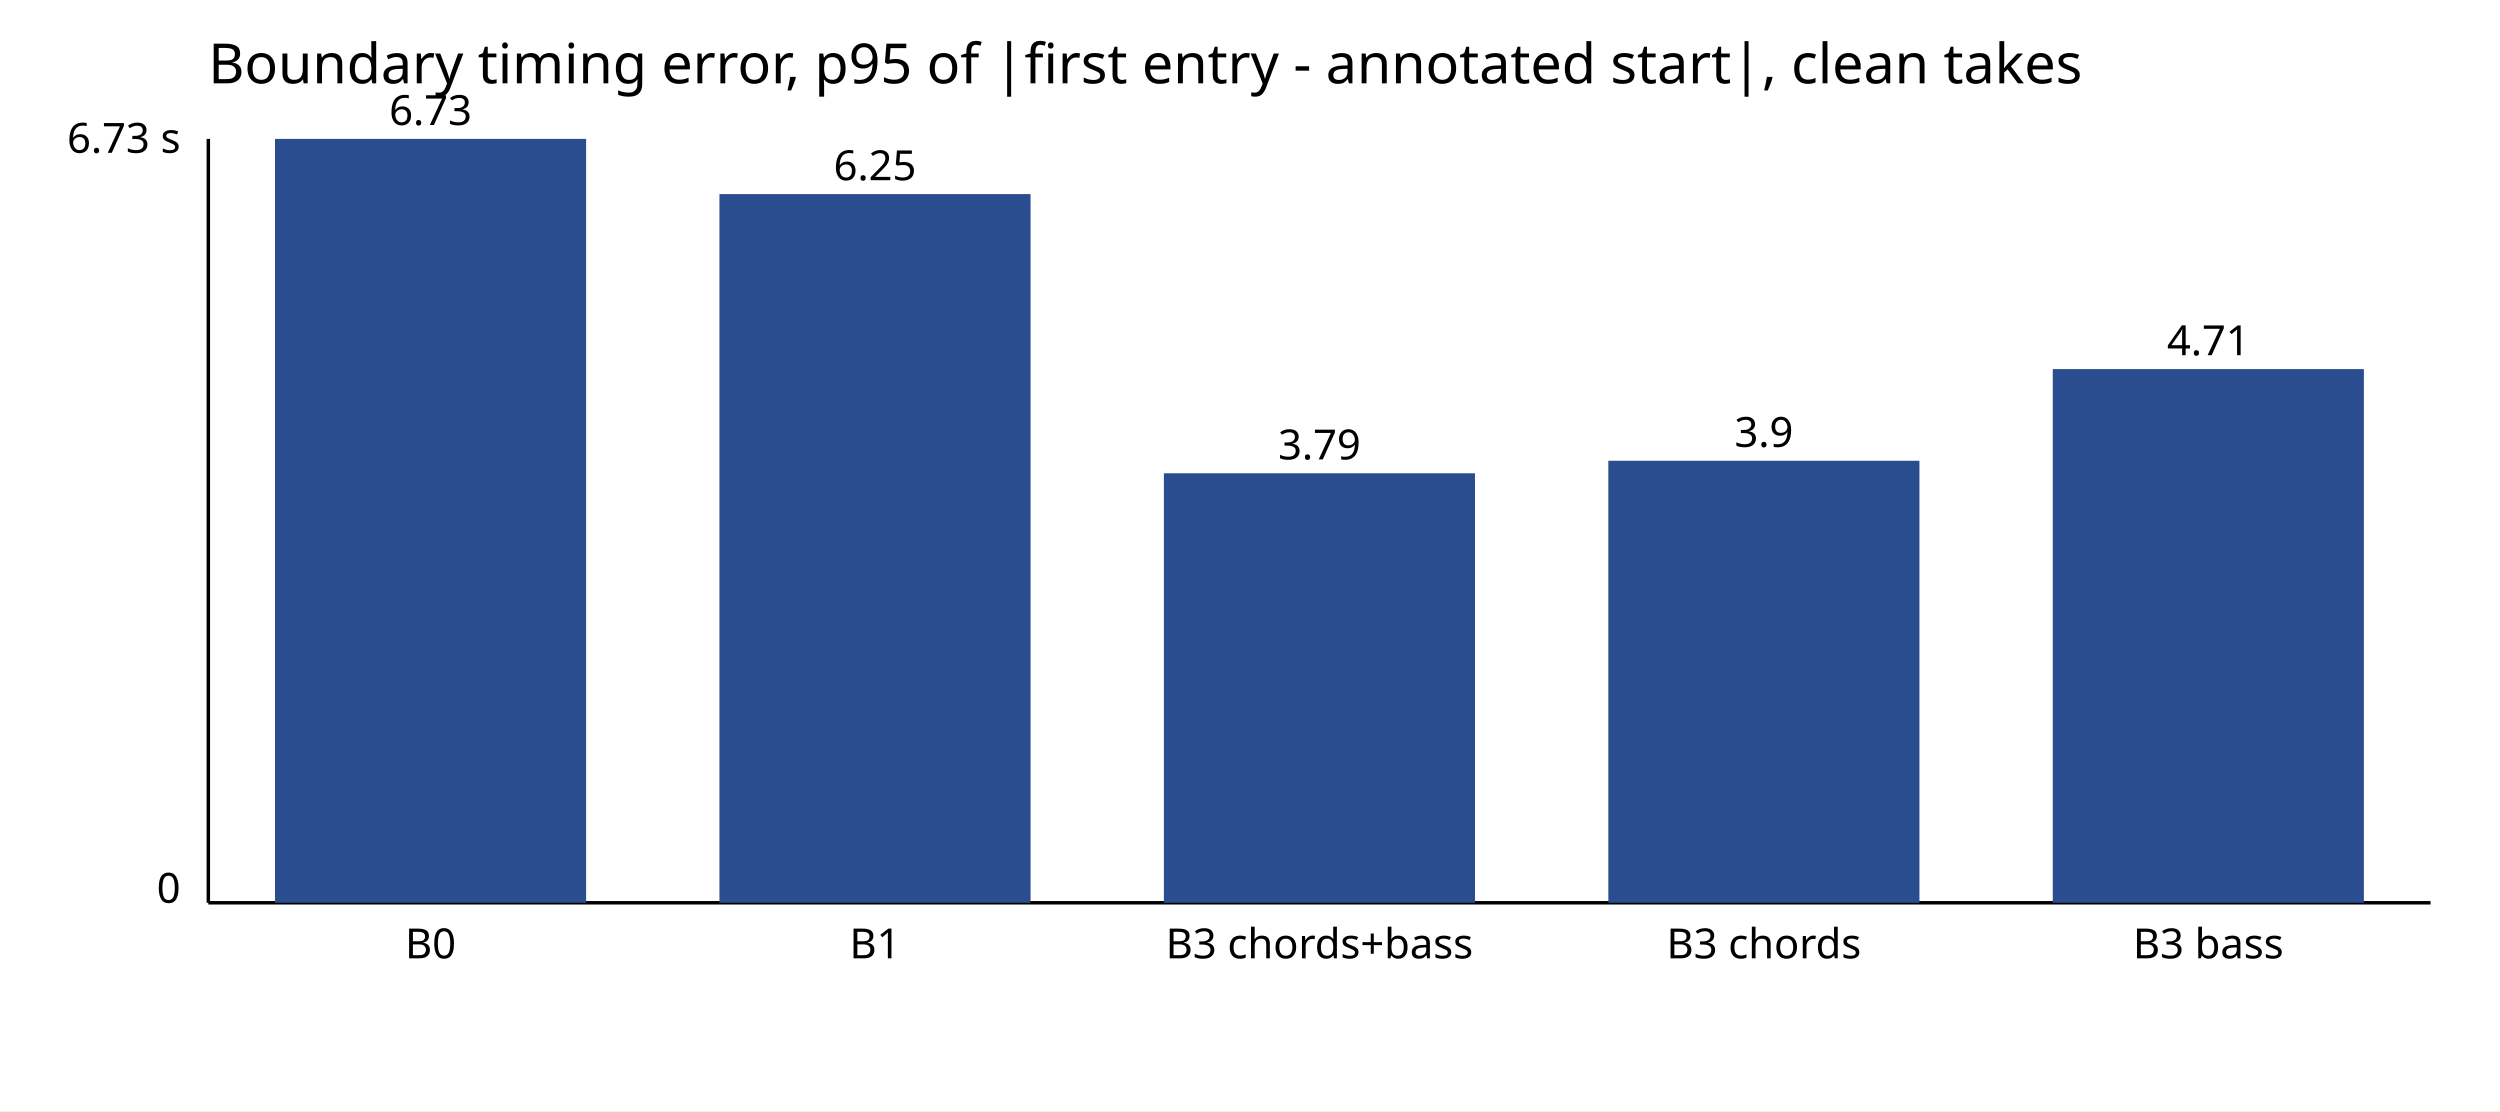
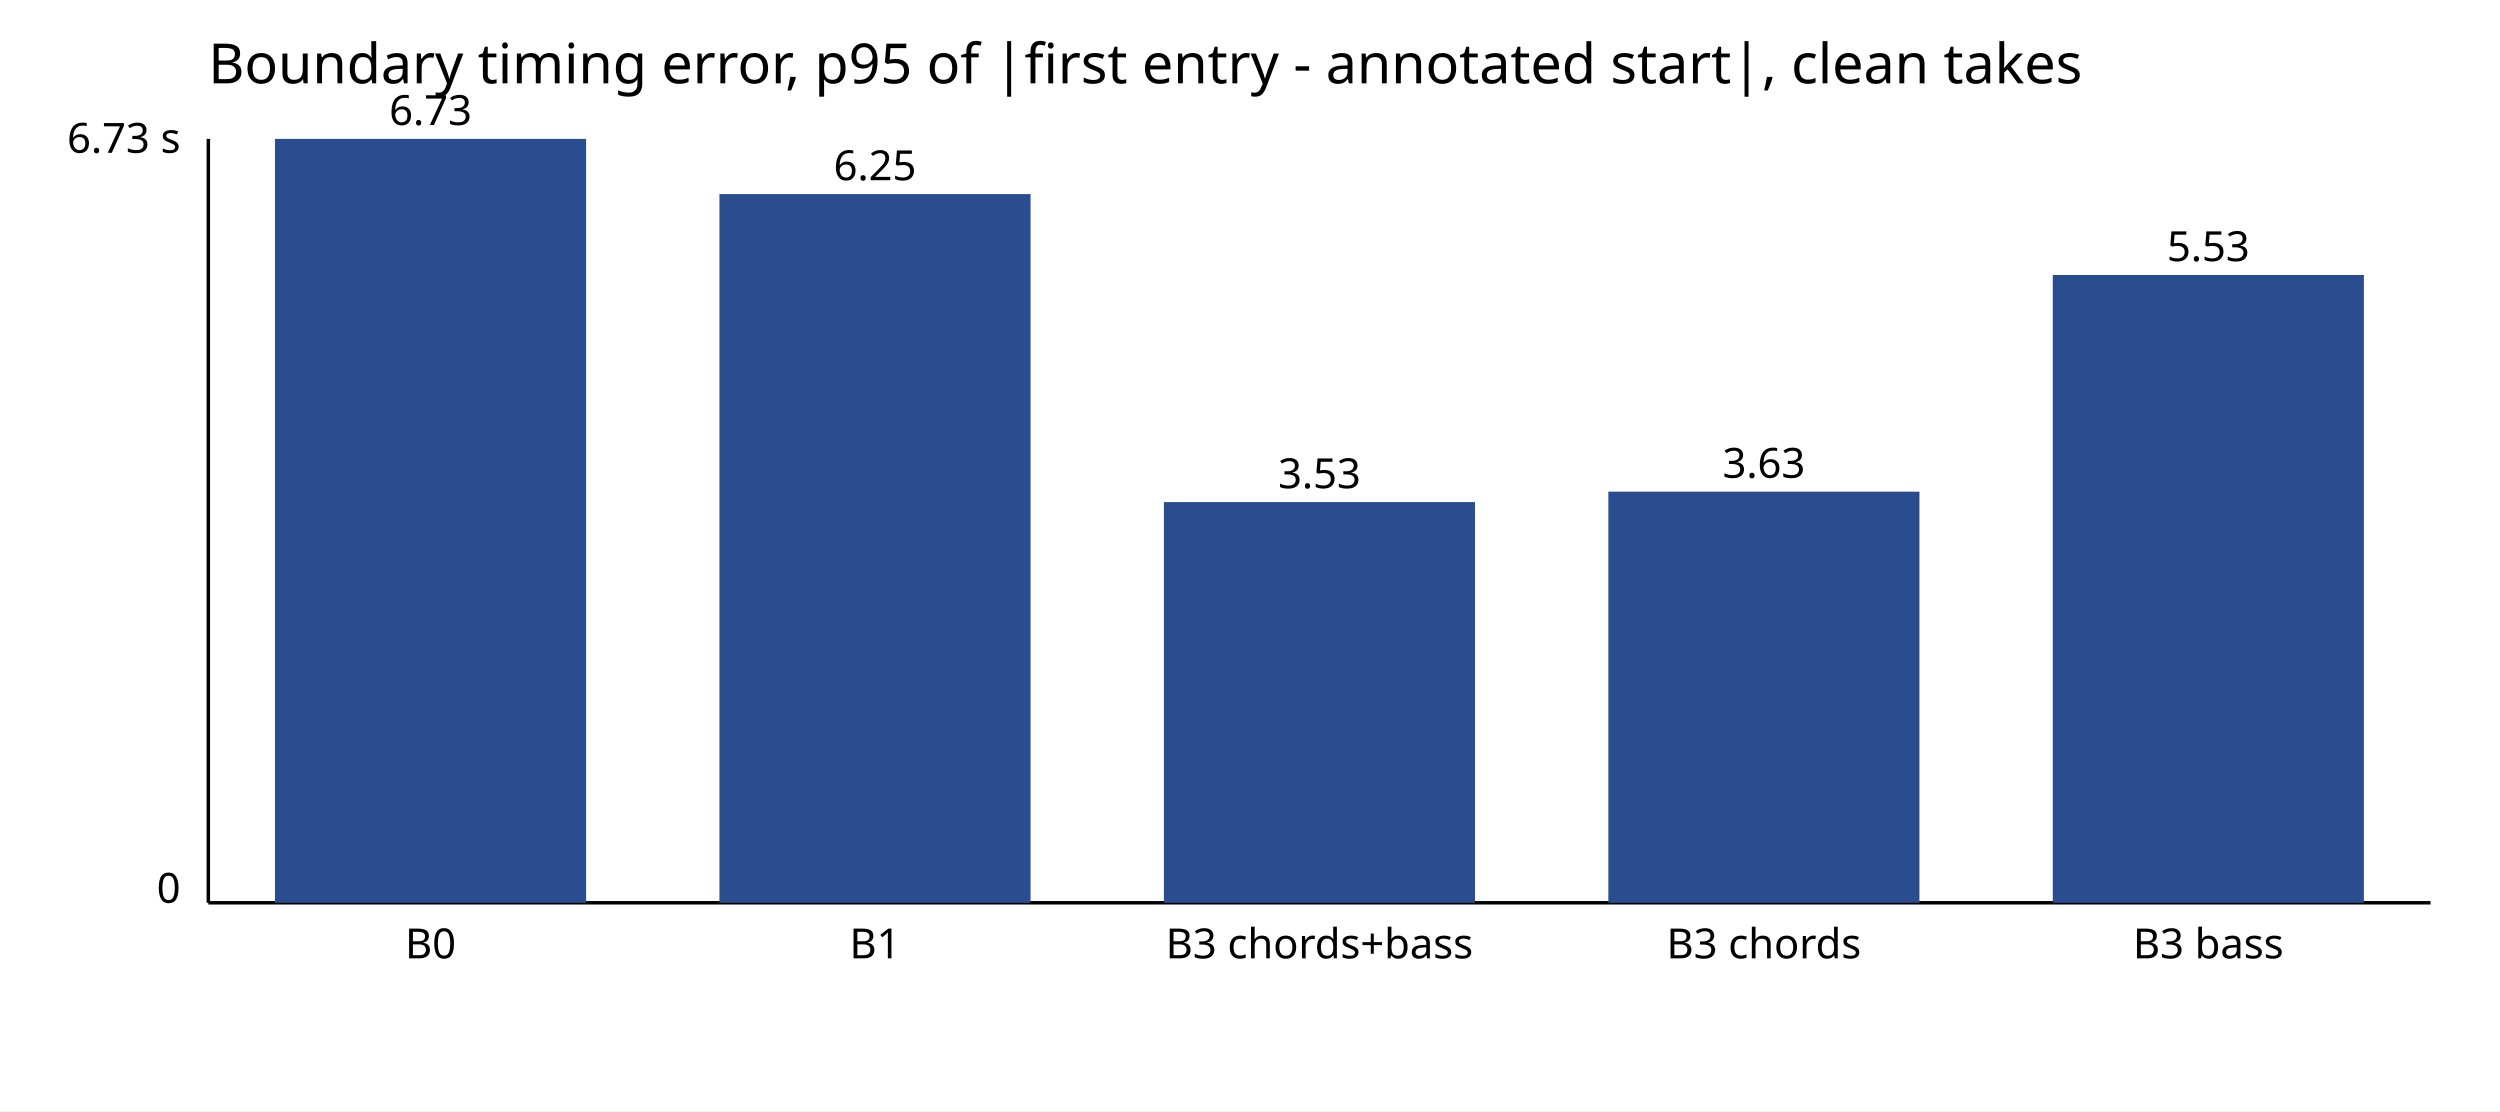
<svg xmlns="http://www.w3.org/2000/svg" width="720" height="320" font-family="sans-serif" font-size="12">
  <rect width="720" height="320" fill="white" />
  <text x="60" y="24" font-size="16">Boundary timing error, p95 of |first entry - annotated start|, clean takes</text>
  <line x1="60" y1="260" x2="700" y2="260" stroke="black" />
  <line x1="60" y1="40" x2="60" y2="260" stroke="black" />
  <text x="52" y="44" text-anchor="end">6.73 s</text>
  <text x="52" y="260" text-anchor="end">0</text>
  <rect x="79.2" y="40.0" width="89.6" height="220.0" fill="#2a4d8f" />
  <text x="124.0" y="36.0" text-anchor="middle">6.73</text>
  <text x="124.0" y="276" text-anchor="middle">B0</text>
  <rect x="207.2" y="55.9" width="89.6" height="204.1" fill="#2a4d8f" />
  <text x="252.0" y="51.9" text-anchor="middle">6.25</text>
  <text x="252.0" y="276" text-anchor="middle">B1</text>
-   <rect x="335.2" y="136.3" width="89.6" height="123.7" fill="#2a4d8f" />
-   <text x="380.0" y="132.3" text-anchor="middle">3.79</text>
+   <rect x="335.2" y="144.6" width="89.6" height="115.4" fill="#2a4d8f" />
+   <text x="380.0" y="140.6" text-anchor="middle">3.53</text>
  <text x="380.0" y="276" text-anchor="middle">B3 chords+bass</text>
-   <rect x="463.2" y="132.7" width="89.6" height="127.3" fill="#2a4d8f" />
-   <text x="508.0" y="128.7" text-anchor="middle">3.9</text>
+   <rect x="463.2" y="141.6" width="89.6" height="118.4" fill="#2a4d8f" />
+   <text x="508.0" y="137.6" text-anchor="middle">3.63</text>
  <text x="508.0" y="276" text-anchor="middle">B3 chords</text>
-   <rect x="591.2" y="106.3" width="89.6" height="153.7" fill="#2a4d8f" />
-   <text x="636.0" y="102.3" text-anchor="middle">4.71</text>
+   <rect x="591.2" y="79.2" width="89.6" height="180.8" fill="#2a4d8f" />
+   <text x="636.0" y="75.2" text-anchor="middle">5.53</text>
  <text x="636.0" y="276" text-anchor="middle">B3 bass</text>
</svg>
